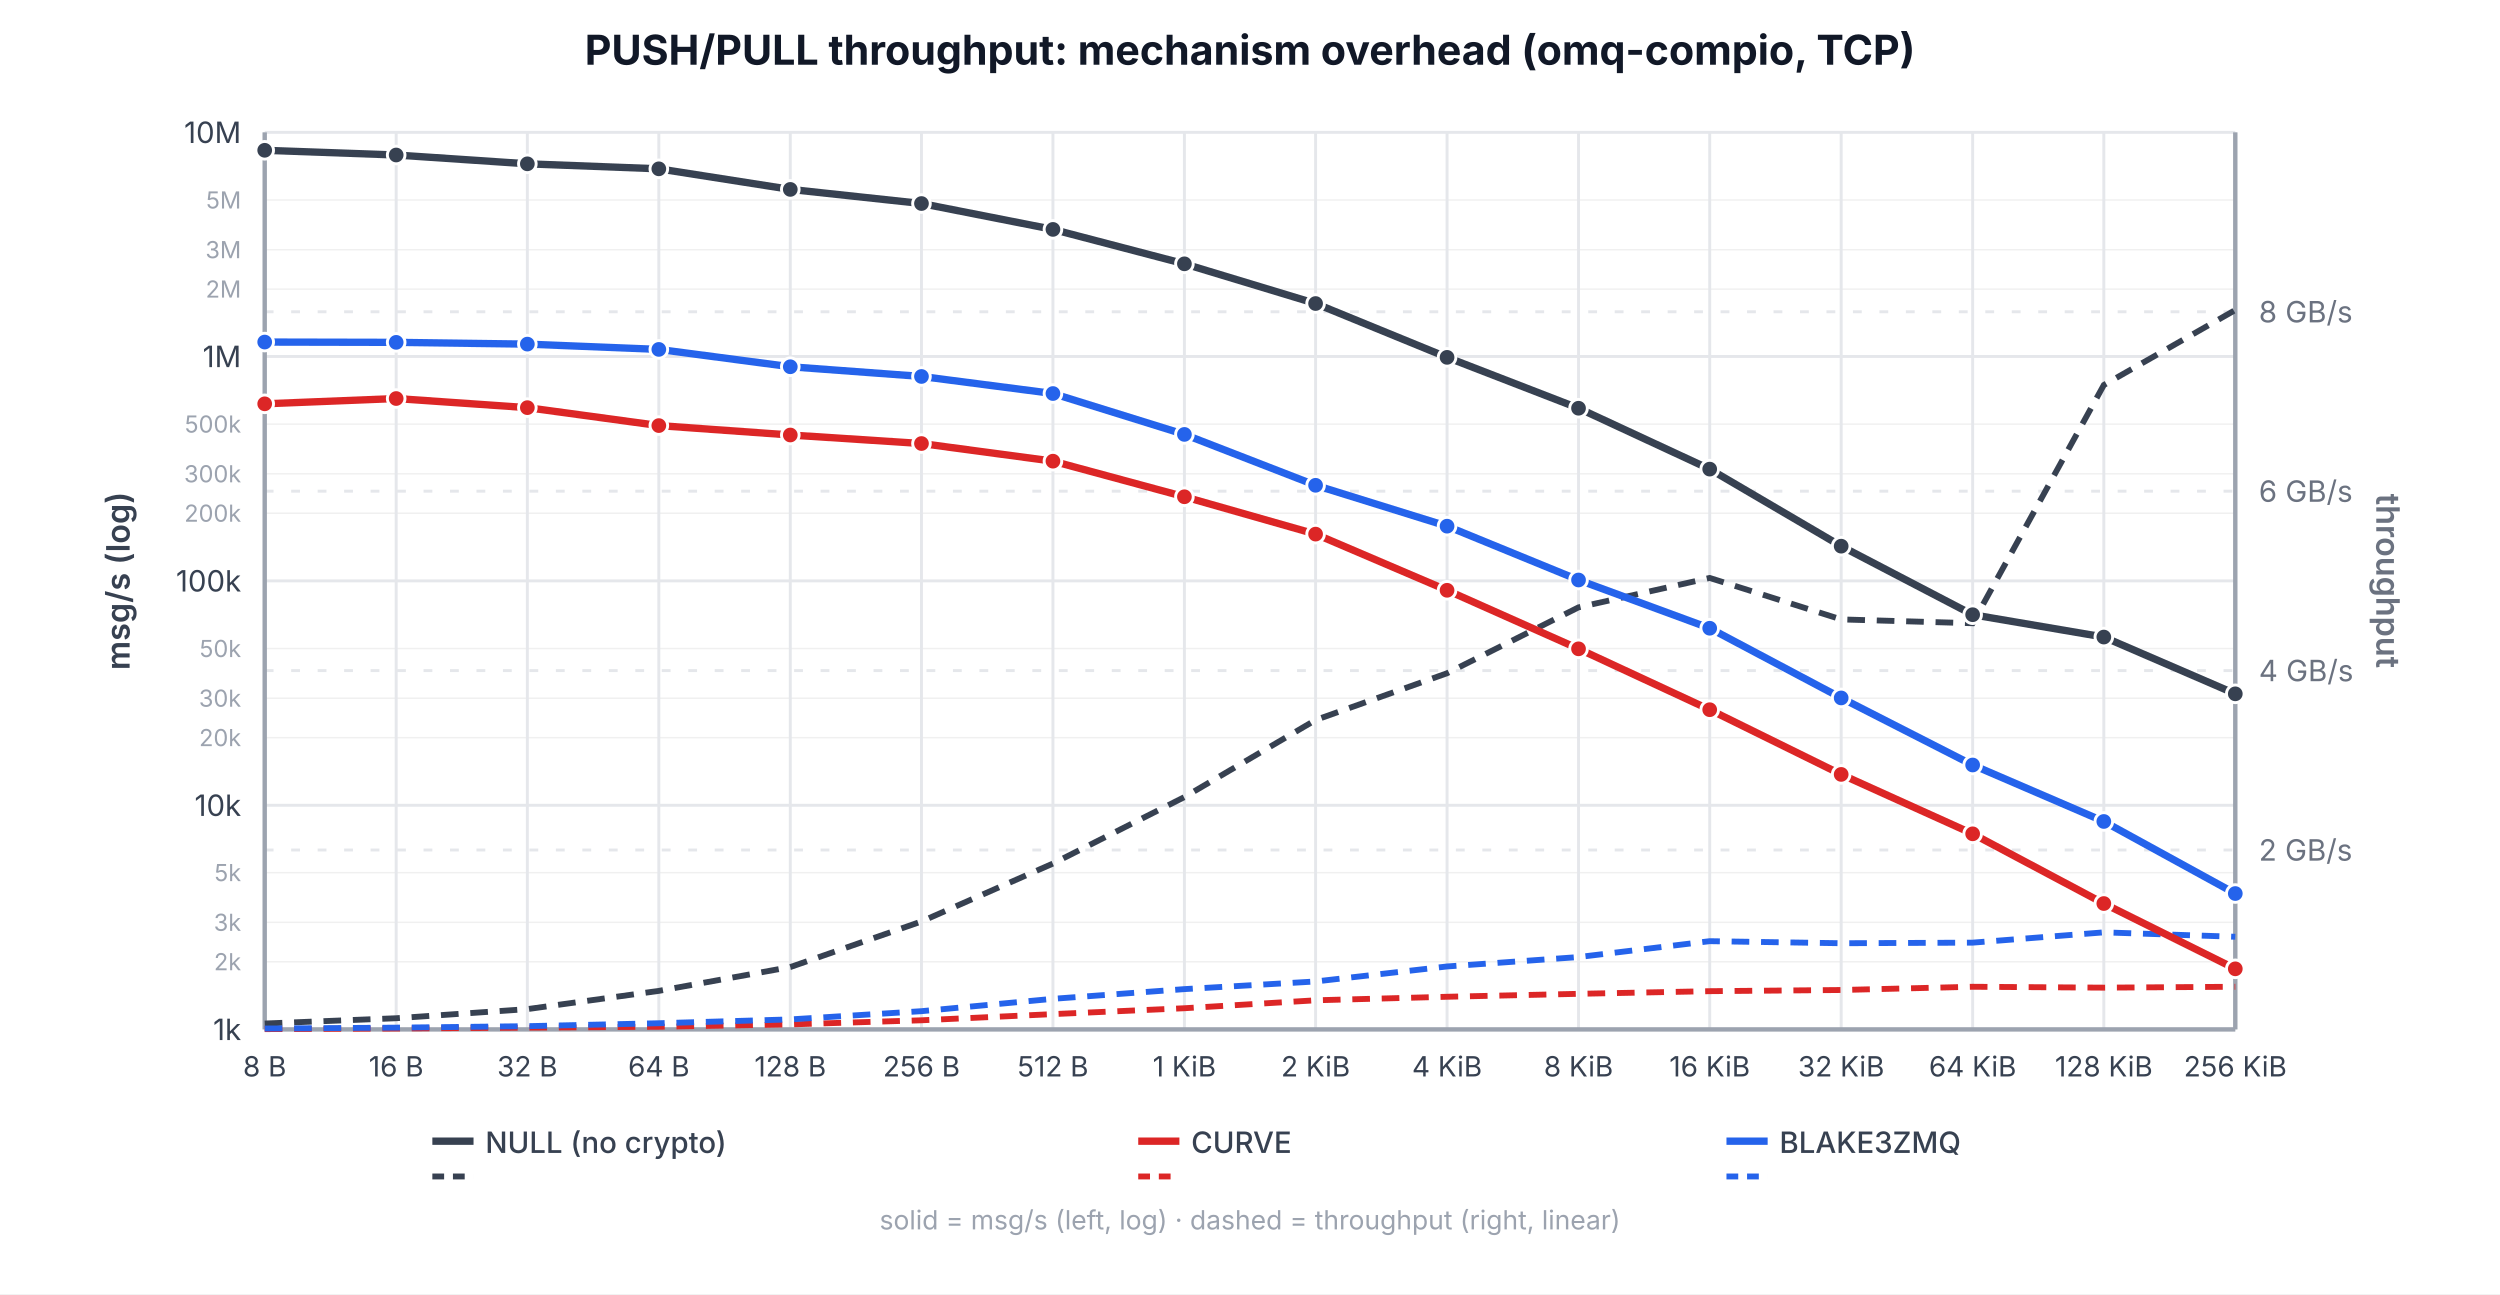
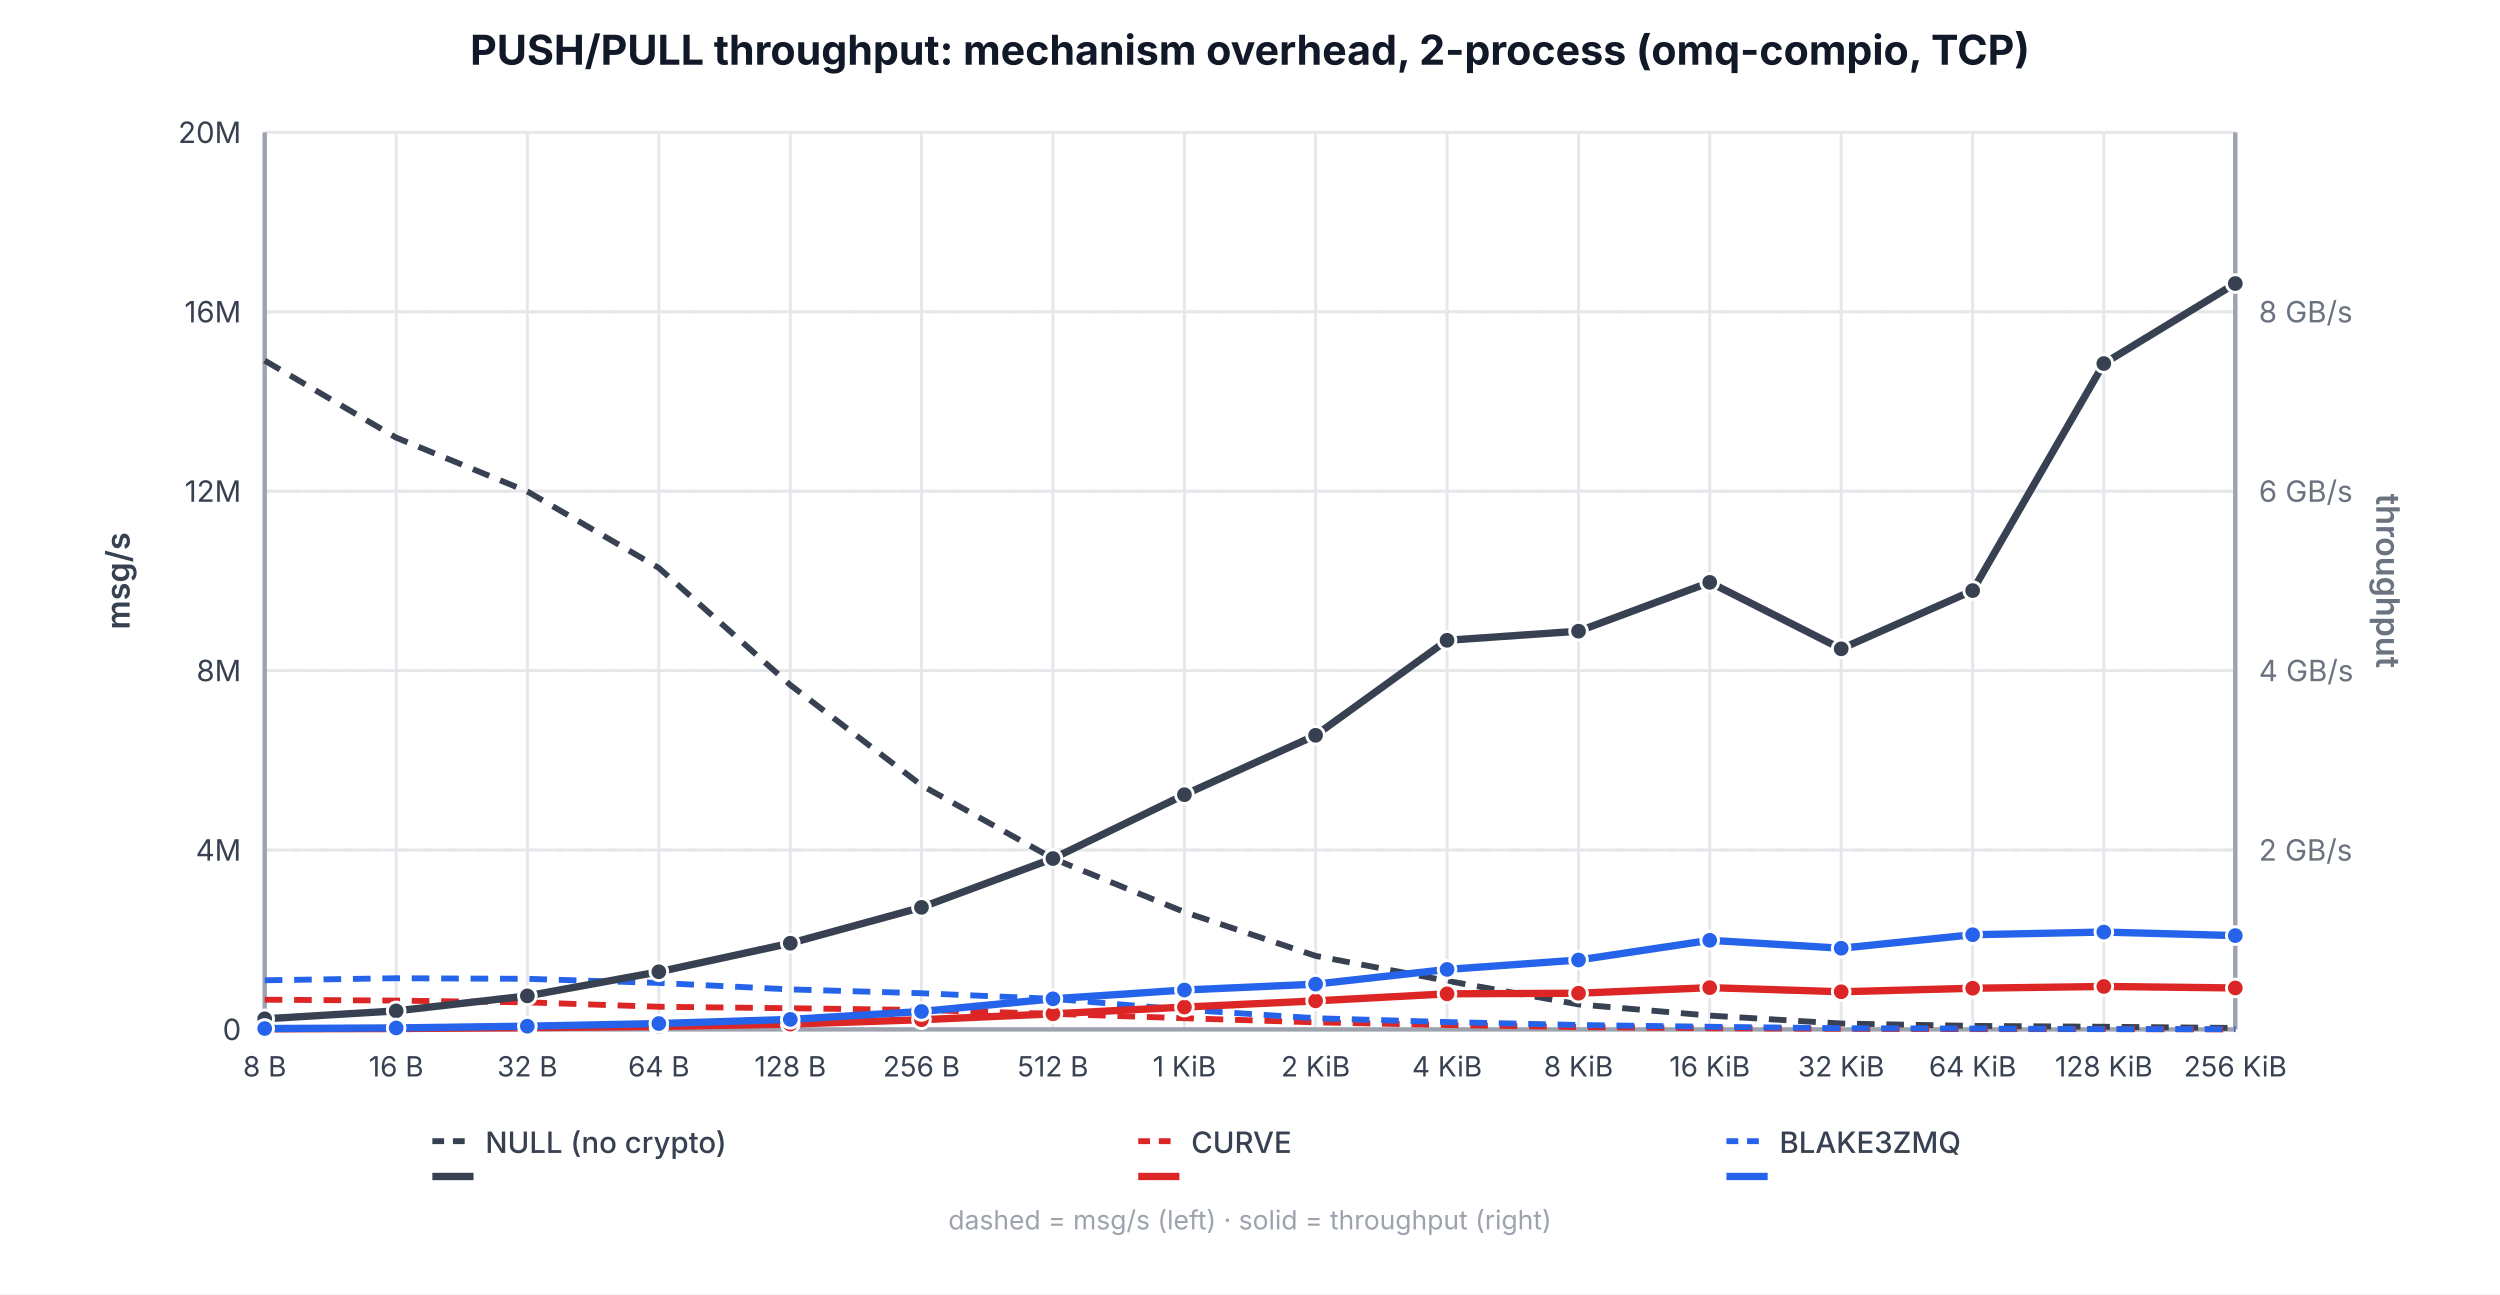
<svg xmlns="http://www.w3.org/2000/svg" viewBox="0 0 850 440" font-family="system-ui, -apple-system, sans-serif">
  <rect width="850" height="440" fill="white" />
  <line x1="90" y1="350.0" x2="760" y2="350.0" stroke="#e5e7eb" stroke-width="1" />
-   <text x="82" y="350.0" text-anchor="end" dominant-baseline="middle" fill="#374151" font-size="10">1k</text>
-   <line x1="90" y1="273.8" x2="760" y2="273.8" stroke="#e5e7eb" stroke-width="1" />
-   <text x="82" y="273.8" text-anchor="end" dominant-baseline="middle" fill="#374151" font-size="10">10k</text>
-   <line x1="90" y1="197.5" x2="760" y2="197.5" stroke="#e5e7eb" stroke-width="1" />
-   <text x="82" y="197.5" text-anchor="end" dominant-baseline="middle" fill="#374151" font-size="10">100k</text>
-   <line x1="90" y1="121.2" x2="760" y2="121.2" stroke="#e5e7eb" stroke-width="1" />
-   <text x="82" y="121.2" text-anchor="end" dominant-baseline="middle" fill="#374151" font-size="10">1M</text>
+   <text x="82" y="350.0" text-anchor="end" dominant-baseline="middle" fill="#374151" font-size="10">0</text>
+   <line x1="90" y1="289.0" x2="760" y2="289.0" stroke="#e5e7eb" stroke-width="1" />
+   <text x="82" y="289.0" text-anchor="end" dominant-baseline="middle" fill="#374151" font-size="10">4M</text>
+   <line x1="90" y1="228.0" x2="760" y2="228.0" stroke="#e5e7eb" stroke-width="1" />
+   <text x="82" y="228.0" text-anchor="end" dominant-baseline="middle" fill="#374151" font-size="10">8M</text>
+   <line x1="90" y1="167.0" x2="760" y2="167.0" stroke="#e5e7eb" stroke-width="1" />
+   <text x="82" y="167.0" text-anchor="end" dominant-baseline="middle" fill="#374151" font-size="10">12M</text>
+   <line x1="90" y1="106.0" x2="760" y2="106.0" stroke="#e5e7eb" stroke-width="1" />
+   <text x="82" y="106.0" text-anchor="end" dominant-baseline="middle" fill="#374151" font-size="10">16M</text>
  <line x1="90" y1="45.0" x2="760" y2="45.0" stroke="#e5e7eb" stroke-width="1" />
-   <text x="82" y="45.0" text-anchor="end" dominant-baseline="middle" fill="#374151" font-size="10">10M</text>
-   <line x1="90" y1="327.0" x2="760" y2="327.0" stroke="#f0f0f0" stroke-width="0.5" />
-   <text x="82" y="327.0" text-anchor="end" dominant-baseline="middle" fill="#9ca3af" font-size="8">2k</text>
-   <line x1="90" y1="313.6" x2="760" y2="313.6" stroke="#f0f0f0" stroke-width="0.5" />
-   <text x="82" y="313.6" text-anchor="end" dominant-baseline="middle" fill="#9ca3af" font-size="8">3k</text>
-   <line x1="90" y1="296.7" x2="760" y2="296.7" stroke="#f0f0f0" stroke-width="0.5" />
-   <text x="82" y="296.7" text-anchor="end" dominant-baseline="middle" fill="#9ca3af" font-size="8">5k</text>
-   <line x1="90" y1="250.8" x2="760" y2="250.8" stroke="#f0f0f0" stroke-width="0.5" />
-   <text x="82" y="250.8" text-anchor="end" dominant-baseline="middle" fill="#9ca3af" font-size="8">20k</text>
-   <line x1="90" y1="237.4" x2="760" y2="237.4" stroke="#f0f0f0" stroke-width="0.5" />
-   <text x="82" y="237.4" text-anchor="end" dominant-baseline="middle" fill="#9ca3af" font-size="8">30k</text>
-   <line x1="90" y1="220.5" x2="760" y2="220.5" stroke="#f0f0f0" stroke-width="0.5" />
-   <text x="82" y="220.5" text-anchor="end" dominant-baseline="middle" fill="#9ca3af" font-size="8">50k</text>
-   <line x1="90" y1="174.5" x2="760" y2="174.5" stroke="#f0f0f0" stroke-width="0.5" />
-   <text x="82" y="174.5" text-anchor="end" dominant-baseline="middle" fill="#9ca3af" font-size="8">200k</text>
-   <line x1="90" y1="161.1" x2="760" y2="161.1" stroke="#f0f0f0" stroke-width="0.5" />
-   <text x="82" y="161.1" text-anchor="end" dominant-baseline="middle" fill="#9ca3af" font-size="8">300k</text>
-   <line x1="90" y1="144.2" x2="760" y2="144.2" stroke="#f0f0f0" stroke-width="0.5" />
-   <text x="82" y="144.2" text-anchor="end" dominant-baseline="middle" fill="#9ca3af" font-size="8">500k</text>
-   <line x1="90" y1="98.3" x2="760" y2="98.3" stroke="#f0f0f0" stroke-width="0.5" />
-   <text x="82" y="98.3" text-anchor="end" dominant-baseline="middle" fill="#9ca3af" font-size="8">2M</text>
-   <line x1="90" y1="84.9" x2="760" y2="84.9" stroke="#f0f0f0" stroke-width="0.5" />
-   <text x="82" y="84.9" text-anchor="end" dominant-baseline="middle" fill="#9ca3af" font-size="8">3M</text>
-   <line x1="90" y1="68.0" x2="760" y2="68.0" stroke="#f0f0f0" stroke-width="0.5" />
-   <text x="82" y="68.0" text-anchor="end" dominant-baseline="middle" fill="#9ca3af" font-size="8">5M</text>
+   <text x="82" y="45.0" text-anchor="end" dominant-baseline="middle" fill="#374151" font-size="10">20M</text>
  <line x1="90" y1="289.0" x2="760" y2="289.0" stroke="#e5e7eb" stroke-width="1" stroke-dasharray="3,6" />
  <text x="768" y="289.0" text-anchor="start" dominant-baseline="middle" fill="#6b7280" font-size="10">2 GB/s</text>
  <line x1="90" y1="228.0" x2="760" y2="228.0" stroke="#e5e7eb" stroke-width="1" stroke-dasharray="3,6" />
  <text x="768" y="228.0" text-anchor="start" dominant-baseline="middle" fill="#6b7280" font-size="10">4 GB/s</text>
  <line x1="90" y1="167.0" x2="760" y2="167.0" stroke="#e5e7eb" stroke-width="1" stroke-dasharray="3,6" />
  <text x="768" y="167.0" text-anchor="start" dominant-baseline="middle" fill="#6b7280" font-size="10">6 GB/s</text>
  <line x1="90" y1="106.0" x2="760" y2="106.0" stroke="#e5e7eb" stroke-width="1" stroke-dasharray="3,6" />
  <text x="768" y="106.0" text-anchor="start" dominant-baseline="middle" fill="#6b7280" font-size="10">8 GB/s</text>
  <line x1="90.0" y1="45" x2="90.0" y2="350" stroke="#e5e7eb" stroke-width="1" />
  <line x1="134.7" y1="45" x2="134.7" y2="350" stroke="#e5e7eb" stroke-width="1" />
  <line x1="179.3" y1="45" x2="179.3" y2="350" stroke="#e5e7eb" stroke-width="1" />
  <line x1="224.0" y1="45" x2="224.0" y2="350" stroke="#e5e7eb" stroke-width="1" />
  <line x1="268.7" y1="45" x2="268.7" y2="350" stroke="#e5e7eb" stroke-width="1" />
  <line x1="313.3" y1="45" x2="313.3" y2="350" stroke="#e5e7eb" stroke-width="1" />
  <line x1="358.0" y1="45" x2="358.0" y2="350" stroke="#e5e7eb" stroke-width="1" />
  <line x1="402.7" y1="45" x2="402.7" y2="350" stroke="#e5e7eb" stroke-width="1" />
  <line x1="447.3" y1="45" x2="447.3" y2="350" stroke="#e5e7eb" stroke-width="1" />
  <line x1="492.0" y1="45" x2="492.0" y2="350" stroke="#e5e7eb" stroke-width="1" />
  <line x1="536.7" y1="45" x2="536.7" y2="350" stroke="#e5e7eb" stroke-width="1" />
  <line x1="581.3" y1="45" x2="581.3" y2="350" stroke="#e5e7eb" stroke-width="1" />
  <line x1="626.0" y1="45" x2="626.0" y2="350" stroke="#e5e7eb" stroke-width="1" />
  <line x1="670.7" y1="45" x2="670.7" y2="350" stroke="#e5e7eb" stroke-width="1" />
  <line x1="715.3" y1="45" x2="715.3" y2="350" stroke="#e5e7eb" stroke-width="1" />
  <line x1="760.0" y1="45" x2="760.0" y2="350" stroke="#e5e7eb" stroke-width="1" />
  <line x1="90" y1="45" x2="90" y2="350" stroke="#9ca3af" stroke-width="1.5" />
  <line x1="760" y1="45" x2="760" y2="350" stroke="#9ca3af" stroke-width="1.5" />
  <line x1="90" y1="350" x2="760" y2="350" stroke="#9ca3af" stroke-width="1.5" />
  <text x="90.0" y="366" text-anchor="middle" fill="#374151" font-size="9.5">8 B</text>
  <text x="134.7" y="366" text-anchor="middle" fill="#374151" font-size="9.5">16 B</text>
  <text x="179.3" y="366" text-anchor="middle" fill="#374151" font-size="9.5">32 B</text>
  <text x="224.0" y="366" text-anchor="middle" fill="#374151" font-size="9.5">64 B</text>
  <text x="268.7" y="366" text-anchor="middle" fill="#374151" font-size="9.5">128 B</text>
  <text x="313.3" y="366" text-anchor="middle" fill="#374151" font-size="9.5">256 B</text>
  <text x="358.0" y="366" text-anchor="middle" fill="#374151" font-size="9.5">512 B</text>
  <text x="402.7" y="366" text-anchor="middle" fill="#374151" font-size="9.5">1 KiB</text>
  <text x="447.3" y="366" text-anchor="middle" fill="#374151" font-size="9.5">2 KiB</text>
  <text x="492.0" y="366" text-anchor="middle" fill="#374151" font-size="9.5">4 KiB</text>
  <text x="536.7" y="366" text-anchor="middle" fill="#374151" font-size="9.5">8 KiB</text>
  <text x="581.3" y="366" text-anchor="middle" fill="#374151" font-size="9.5">16 KiB</text>
  <text x="626.0" y="366" text-anchor="middle" fill="#374151" font-size="9.5">32 KiB</text>
  <text x="670.7" y="366" text-anchor="middle" fill="#374151" font-size="9.5">64 KiB</text>
  <text x="715.3" y="366" text-anchor="middle" fill="#374151" font-size="9.5">128 KiB</text>
  <text x="760.0" y="366" text-anchor="middle" fill="#374151" font-size="9.5">256 KiB</text>
-   <text x="40" y="197.5" text-anchor="middle" dominant-baseline="middle" fill="#374151" font-size="11" font-weight="600" transform="rotate(-90,40,197.5)">msg/s (log)</text>
+   <text x="40" y="197.5" text-anchor="middle" dominant-baseline="middle" fill="#374151" font-size="11" font-weight="600" transform="rotate(-90,40,197.5)">msg/s</text>
  <text x="812" y="197.5" text-anchor="middle" dominant-baseline="middle" fill="#6b7280" font-size="11" font-weight="600" transform="rotate(90,812,197.5)">throughput</text>
-   <text x="425.0" y="22" text-anchor="middle" fill="#111827" font-size="14" font-weight="700">PUSH/PULL throughput: mechanism overhead (omq-compio, TCP)</text>
-   <polyline points="90.0,348.0 134.7,346.2 179.3,343.1 224.0,336.9 268.7,328.8 313.3,313.3 358.0,293.6 402.7,271.0 447.3,244.8 492.0,228.9 536.7,206.5 581.3,196.5 626.0,210.6 670.7,211.9 715.3,130.9 760.0,105.4" fill="none" stroke="#374151" stroke-width="2" stroke-dasharray="6,4" />
-   <polyline points="90.0,349.9 134.7,349.7 179.3,349.4 224.0,349.1 268.7,348.3 313.3,346.9 358.0,344.8 402.7,342.8 447.3,340.1 492.0,338.9 536.7,337.9 581.3,337.0 626.0,336.6 670.7,335.5 715.3,335.8 760.0,335.5" fill="none" stroke="#dc2626" stroke-width="2" stroke-dasharray="6,4" />
-   <polyline points="90.0,349.7 134.7,349.4 179.3,348.9 224.0,347.9 268.7,346.6 313.3,343.8 358.0,339.6 402.7,336.3 447.3,333.7 492.0,328.6 536.7,325.4 581.3,320.0 626.0,320.7 670.7,320.5 715.3,317.0 760.0,318.5" fill="none" stroke="#2563eb" stroke-width="2" stroke-dasharray="6,4" />
-   <polyline points="90.0,51.1 134.7,52.7 179.3,55.7 224.0,57.4 268.7,64.4 313.3,69.2 358.0,78.0 402.7,89.7 447.3,103.2 492.0,121.5 536.7,138.8 581.3,159.5 626.0,185.7 670.7,209.0 715.3,216.6 760.0,235.9" fill="none" stroke="#374151" stroke-width="2.5" stroke-linecap="round" stroke-linejoin="round" />
-   <circle cx="90.0" cy="51.1" r="3" fill="#374151" stroke="white" stroke-width="1" />
-   <circle cx="134.7" cy="52.7" r="3" fill="#374151" stroke="white" stroke-width="1" />
-   <circle cx="179.3" cy="55.7" r="3" fill="#374151" stroke="white" stroke-width="1" />
-   <circle cx="224.0" cy="57.4" r="3" fill="#374151" stroke="white" stroke-width="1" />
-   <circle cx="268.7" cy="64.4" r="3" fill="#374151" stroke="white" stroke-width="1" />
-   <circle cx="313.3" cy="69.2" r="3" fill="#374151" stroke="white" stroke-width="1" />
-   <circle cx="358.0" cy="78.0" r="3" fill="#374151" stroke="white" stroke-width="1" />
-   <circle cx="402.7" cy="89.7" r="3" fill="#374151" stroke="white" stroke-width="1" />
-   <circle cx="447.3" cy="103.2" r="3" fill="#374151" stroke="white" stroke-width="1" />
-   <circle cx="492.0" cy="121.5" r="3" fill="#374151" stroke="white" stroke-width="1" />
-   <circle cx="536.7" cy="138.8" r="3" fill="#374151" stroke="white" stroke-width="1" />
-   <circle cx="581.3" cy="159.5" r="3" fill="#374151" stroke="white" stroke-width="1" />
-   <circle cx="626.0" cy="185.7" r="3" fill="#374151" stroke="white" stroke-width="1" />
-   <circle cx="670.7" cy="209.0" r="3" fill="#374151" stroke="white" stroke-width="1" />
-   <circle cx="715.3" cy="216.6" r="3" fill="#374151" stroke="white" stroke-width="1" />
-   <circle cx="760.0" cy="235.9" r="3" fill="#374151" stroke="white" stroke-width="1" />
-   <polyline points="90.0,137.3 134.7,135.5 179.3,138.6 224.0,144.7 268.7,147.9 313.3,150.8 358.0,156.8 402.7,168.9 447.3,181.6 492.0,200.7 536.7,220.6 581.3,241.3 626.0,263.3 670.7,283.5 715.3,307.2 760.0,329.4" fill="none" stroke="#dc2626" stroke-width="2.5" stroke-linecap="round" stroke-linejoin="round" />
-   <circle cx="90.0" cy="137.3" r="3" fill="#dc2626" stroke="white" stroke-width="1" />
-   <circle cx="134.7" cy="135.5" r="3" fill="#dc2626" stroke="white" stroke-width="1" />
-   <circle cx="179.3" cy="138.6" r="3" fill="#dc2626" stroke="white" stroke-width="1" />
-   <circle cx="224.0" cy="144.7" r="3" fill="#dc2626" stroke="white" stroke-width="1" />
-   <circle cx="268.7" cy="147.9" r="3" fill="#dc2626" stroke="white" stroke-width="1" />
-   <circle cx="313.3" cy="150.8" r="3" fill="#dc2626" stroke="white" stroke-width="1" />
-   <circle cx="358.0" cy="156.8" r="3" fill="#dc2626" stroke="white" stroke-width="1" />
-   <circle cx="402.7" cy="168.9" r="3" fill="#dc2626" stroke="white" stroke-width="1" />
-   <circle cx="447.3" cy="181.6" r="3" fill="#dc2626" stroke="white" stroke-width="1" />
-   <circle cx="492.0" cy="200.7" r="3" fill="#dc2626" stroke="white" stroke-width="1" />
-   <circle cx="536.7" cy="220.6" r="3" fill="#dc2626" stroke="white" stroke-width="1" />
-   <circle cx="581.3" cy="241.3" r="3" fill="#dc2626" stroke="white" stroke-width="1" />
-   <circle cx="626.0" cy="263.3" r="3" fill="#dc2626" stroke="white" stroke-width="1" />
-   <circle cx="670.7" cy="283.5" r="3" fill="#dc2626" stroke="white" stroke-width="1" />
-   <circle cx="715.3" cy="307.2" r="3" fill="#dc2626" stroke="white" stroke-width="1" />
-   <circle cx="760.0" cy="329.4" r="3" fill="#dc2626" stroke="white" stroke-width="1" />
-   <polyline points="90.0,116.3 134.7,116.4 179.3,117.0 224.0,118.8 268.7,124.7 313.3,128.0 358.0,133.8 402.7,147.7 447.3,165.0 492.0,178.9 536.7,197.2 581.3,213.6 626.0,237.3 670.7,260.1 715.3,279.3 760.0,303.8" fill="none" stroke="#2563eb" stroke-width="2.5" stroke-linecap="round" stroke-linejoin="round" />
-   <circle cx="90.0" cy="116.3" r="3" fill="#2563eb" stroke="white" stroke-width="1" />
-   <circle cx="134.7" cy="116.4" r="3" fill="#2563eb" stroke="white" stroke-width="1" />
-   <circle cx="179.3" cy="117.0" r="3" fill="#2563eb" stroke="white" stroke-width="1" />
-   <circle cx="224.0" cy="118.8" r="3" fill="#2563eb" stroke="white" stroke-width="1" />
-   <circle cx="268.7" cy="124.7" r="3" fill="#2563eb" stroke="white" stroke-width="1" />
-   <circle cx="313.3" cy="128.0" r="3" fill="#2563eb" stroke="white" stroke-width="1" />
-   <circle cx="358.0" cy="133.8" r="3" fill="#2563eb" stroke="white" stroke-width="1" />
-   <circle cx="402.7" cy="147.7" r="3" fill="#2563eb" stroke="white" stroke-width="1" />
-   <circle cx="447.3" cy="165.0" r="3" fill="#2563eb" stroke="white" stroke-width="1" />
-   <circle cx="492.0" cy="178.9" r="3" fill="#2563eb" stroke="white" stroke-width="1" />
-   <circle cx="536.7" cy="197.2" r="3" fill="#2563eb" stroke="white" stroke-width="1" />
-   <circle cx="581.3" cy="213.6" r="3" fill="#2563eb" stroke="white" stroke-width="1" />
-   <circle cx="626.0" cy="237.3" r="3" fill="#2563eb" stroke="white" stroke-width="1" />
-   <circle cx="670.7" cy="260.1" r="3" fill="#2563eb" stroke="white" stroke-width="1" />
-   <circle cx="715.3" cy="279.3" r="3" fill="#2563eb" stroke="white" stroke-width="1" />
-   <circle cx="760.0" cy="303.8" r="3" fill="#2563eb" stroke="white" stroke-width="1" />
-   <line x1="147" y1="388" x2="161" y2="388" stroke="#374151" stroke-width="2.5" />
-   <line x1="147" y1="400" x2="161" y2="400" stroke="#374151" stroke-width="2" stroke-dasharray="4,3" />
+   <text x="425.0" y="22" text-anchor="middle" fill="#111827" font-size="14" font-weight="700">PUSH/PULL throughput: mechanism overhead, 2-process (omq-compio, TCP)</text>
+   <polyline points="90.0,122.6 134.7,148.8 179.3,167.1 224.0,193.1 268.7,232.9 313.3,267.0 358.0,291.9 402.7,310.1 447.3,325.0 492.0,333.5 536.7,341.5 581.3,345.3 626.0,348.0 670.7,348.8 715.3,349.1 760.0,349.5" fill="none" stroke="#374151" stroke-width="2" stroke-dasharray="6,4" />
+   <polyline points="90.0,339.9 134.7,340.2 179.3,340.8 224.0,342.3 268.7,342.8 313.3,343.4 358.0,344.7 402.7,346.2 447.3,347.6 492.0,348.5 536.7,349.2 581.3,349.6 626.0,349.8 670.7,349.9 715.3,349.9 760.0,350.0" fill="none" stroke="#dc2626" stroke-width="2" stroke-dasharray="6,4" />
+   <polyline points="90.0,333.3 134.7,332.6 179.3,332.8 224.0,334.2 268.7,336.4 313.3,337.7 358.0,339.6 402.7,343.3 447.3,346.2 492.0,347.5 536.7,348.5 581.3,349.1 626.0,349.6 670.7,349.7 715.3,349.9 760.0,349.9" fill="none" stroke="#2563eb" stroke-width="2" stroke-dasharray="6,4" />
+   <polyline points="90.0,346.4 134.7,343.7 179.3,338.6 224.0,330.4 268.7,320.7 313.3,308.5 358.0,291.9 402.7,270.2 447.3,250.0 492.0,217.7 536.7,214.6 581.3,198.0 626.0,220.6 670.7,200.8 715.3,123.6 760.0,96.4" fill="none" stroke="#374151" stroke-width="2.5" stroke-linecap="round" stroke-linejoin="round" />
+   <circle cx="90.0" cy="346.4" r="3" fill="#374151" stroke="white" stroke-width="1" />
+   <circle cx="134.7" cy="343.7" r="3" fill="#374151" stroke="white" stroke-width="1" />
+   <circle cx="179.3" cy="338.6" r="3" fill="#374151" stroke="white" stroke-width="1" />
+   <circle cx="224.0" cy="330.4" r="3" fill="#374151" stroke="white" stroke-width="1" />
+   <circle cx="268.7" cy="320.7" r="3" fill="#374151" stroke="white" stroke-width="1" />
+   <circle cx="313.3" cy="308.5" r="3" fill="#374151" stroke="white" stroke-width="1" />
+   <circle cx="358.0" cy="291.9" r="3" fill="#374151" stroke="white" stroke-width="1" />
+   <circle cx="402.7" cy="270.2" r="3" fill="#374151" stroke="white" stroke-width="1" />
+   <circle cx="447.3" cy="250.0" r="3" fill="#374151" stroke="white" stroke-width="1" />
+   <circle cx="492.0" cy="217.7" r="3" fill="#374151" stroke="white" stroke-width="1" />
+   <circle cx="536.7" cy="214.6" r="3" fill="#374151" stroke="white" stroke-width="1" />
+   <circle cx="581.3" cy="198.0" r="3" fill="#374151" stroke="white" stroke-width="1" />
+   <circle cx="626.0" cy="220.6" r="3" fill="#374151" stroke="white" stroke-width="1" />
+   <circle cx="670.7" cy="200.8" r="3" fill="#374151" stroke="white" stroke-width="1" />
+   <circle cx="715.3" cy="123.6" r="3" fill="#374151" stroke="white" stroke-width="1" />
+   <circle cx="760.0" cy="96.4" r="3" fill="#374151" stroke="white" stroke-width="1" />
+   <polyline points="90.0,349.8 134.7,349.7 179.3,349.4 224.0,349.0 268.7,348.2 313.3,346.7 358.0,344.7 402.7,342.4 447.3,340.3 492.0,337.9 536.7,337.7 581.3,335.8 626.0,337.2 670.7,336.0 715.3,335.4 760.0,335.9" fill="none" stroke="#dc2626" stroke-width="2.5" stroke-linecap="round" stroke-linejoin="round" />
+   <circle cx="90.0" cy="349.8" r="3" fill="#dc2626" stroke="white" stroke-width="1" />
+   <circle cx="134.7" cy="349.7" r="3" fill="#dc2626" stroke="white" stroke-width="1" />
+   <circle cx="179.3" cy="349.4" r="3" fill="#dc2626" stroke="white" stroke-width="1" />
+   <circle cx="224.0" cy="349.0" r="3" fill="#dc2626" stroke="white" stroke-width="1" />
+   <circle cx="268.7" cy="348.2" r="3" fill="#dc2626" stroke="white" stroke-width="1" />
+   <circle cx="313.3" cy="346.7" r="3" fill="#dc2626" stroke="white" stroke-width="1" />
+   <circle cx="358.0" cy="344.7" r="3" fill="#dc2626" stroke="white" stroke-width="1" />
+   <circle cx="402.7" cy="342.4" r="3" fill="#dc2626" stroke="white" stroke-width="1" />
+   <circle cx="447.3" cy="340.3" r="3" fill="#dc2626" stroke="white" stroke-width="1" />
+   <circle cx="492.0" cy="337.9" r="3" fill="#dc2626" stroke="white" stroke-width="1" />
+   <circle cx="536.7" cy="337.7" r="3" fill="#dc2626" stroke="white" stroke-width="1" />
+   <circle cx="581.3" cy="335.8" r="3" fill="#dc2626" stroke="white" stroke-width="1" />
+   <circle cx="626.0" cy="337.2" r="3" fill="#dc2626" stroke="white" stroke-width="1" />
+   <circle cx="670.7" cy="336.0" r="3" fill="#dc2626" stroke="white" stroke-width="1" />
+   <circle cx="715.3" cy="335.4" r="3" fill="#dc2626" stroke="white" stroke-width="1" />
+   <circle cx="760.0" cy="335.9" r="3" fill="#dc2626" stroke="white" stroke-width="1" />
+   <polyline points="90.0,349.7 134.7,349.5 179.3,348.9 224.0,348.0 268.7,346.6 313.3,343.9 358.0,339.6 402.7,336.6 447.3,334.6 492.0,329.6 536.7,326.4 581.3,319.7 626.0,322.4 670.7,317.8 715.3,316.9 760.0,318.1" fill="none" stroke="#2563eb" stroke-width="2.5" stroke-linecap="round" stroke-linejoin="round" />
+   <circle cx="90.0" cy="349.7" r="3" fill="#2563eb" stroke="white" stroke-width="1" />
+   <circle cx="134.7" cy="349.5" r="3" fill="#2563eb" stroke="white" stroke-width="1" />
+   <circle cx="179.3" cy="348.9" r="3" fill="#2563eb" stroke="white" stroke-width="1" />
+   <circle cx="224.0" cy="348.0" r="3" fill="#2563eb" stroke="white" stroke-width="1" />
+   <circle cx="268.7" cy="346.6" r="3" fill="#2563eb" stroke="white" stroke-width="1" />
+   <circle cx="313.3" cy="343.9" r="3" fill="#2563eb" stroke="white" stroke-width="1" />
+   <circle cx="358.0" cy="339.6" r="3" fill="#2563eb" stroke="white" stroke-width="1" />
+   <circle cx="402.7" cy="336.6" r="3" fill="#2563eb" stroke="white" stroke-width="1" />
+   <circle cx="447.3" cy="334.6" r="3" fill="#2563eb" stroke="white" stroke-width="1" />
+   <circle cx="492.0" cy="329.6" r="3" fill="#2563eb" stroke="white" stroke-width="1" />
+   <circle cx="536.7" cy="326.4" r="3" fill="#2563eb" stroke="white" stroke-width="1" />
+   <circle cx="581.3" cy="319.7" r="3" fill="#2563eb" stroke="white" stroke-width="1" />
+   <circle cx="626.0" cy="322.4" r="3" fill="#2563eb" stroke="white" stroke-width="1" />
+   <circle cx="670.7" cy="317.8" r="3" fill="#2563eb" stroke="white" stroke-width="1" />
+   <circle cx="715.3" cy="316.9" r="3" fill="#2563eb" stroke="white" stroke-width="1" />
+   <circle cx="760.0" cy="318.1" r="3" fill="#2563eb" stroke="white" stroke-width="1" />
+   <line x1="147" y1="388" x2="161" y2="388" stroke="#374151" stroke-width="2" stroke-dasharray="4,3" />
+   <line x1="147" y1="400" x2="161" y2="400" stroke="#374151" stroke-width="2.5" />
  <text x="165" y="392" fill="#374151" font-size="10" font-weight="500">NULL (no crypto)</text>
-   <line x1="387" y1="388" x2="401" y2="388" stroke="#dc2626" stroke-width="2.5" />
-   <line x1="387" y1="400" x2="401" y2="400" stroke="#dc2626" stroke-width="2" stroke-dasharray="4,3" />
+   <line x1="387" y1="388" x2="401" y2="388" stroke="#dc2626" stroke-width="2" stroke-dasharray="4,3" />
+   <line x1="387" y1="400" x2="401" y2="400" stroke="#dc2626" stroke-width="2.5" />
  <text x="405" y="392" fill="#374151" font-size="10" font-weight="500">CURVE</text>
-   <line x1="587" y1="388" x2="601" y2="388" stroke="#2563eb" stroke-width="2.5" />
-   <line x1="587" y1="400" x2="601" y2="400" stroke="#2563eb" stroke-width="2" stroke-dasharray="4,3" />
+   <line x1="587" y1="388" x2="601" y2="388" stroke="#2563eb" stroke-width="2" stroke-dasharray="4,3" />
+   <line x1="587" y1="400" x2="601" y2="400" stroke="#2563eb" stroke-width="2.5" />
  <text x="605" y="392" fill="#374151" font-size="10" font-weight="500">BLAKE3ZMQ</text>
-   <text x="425.0" y="418" text-anchor="middle" fill="#9ca3af" font-size="9">solid = msg/s (left, log) · dashed = throughput (right, linear)</text>
+   <text x="425.0" y="418" text-anchor="middle" fill="#9ca3af" font-size="9">dashed = msg/s (left) · solid = throughput (right)</text>
</svg>
